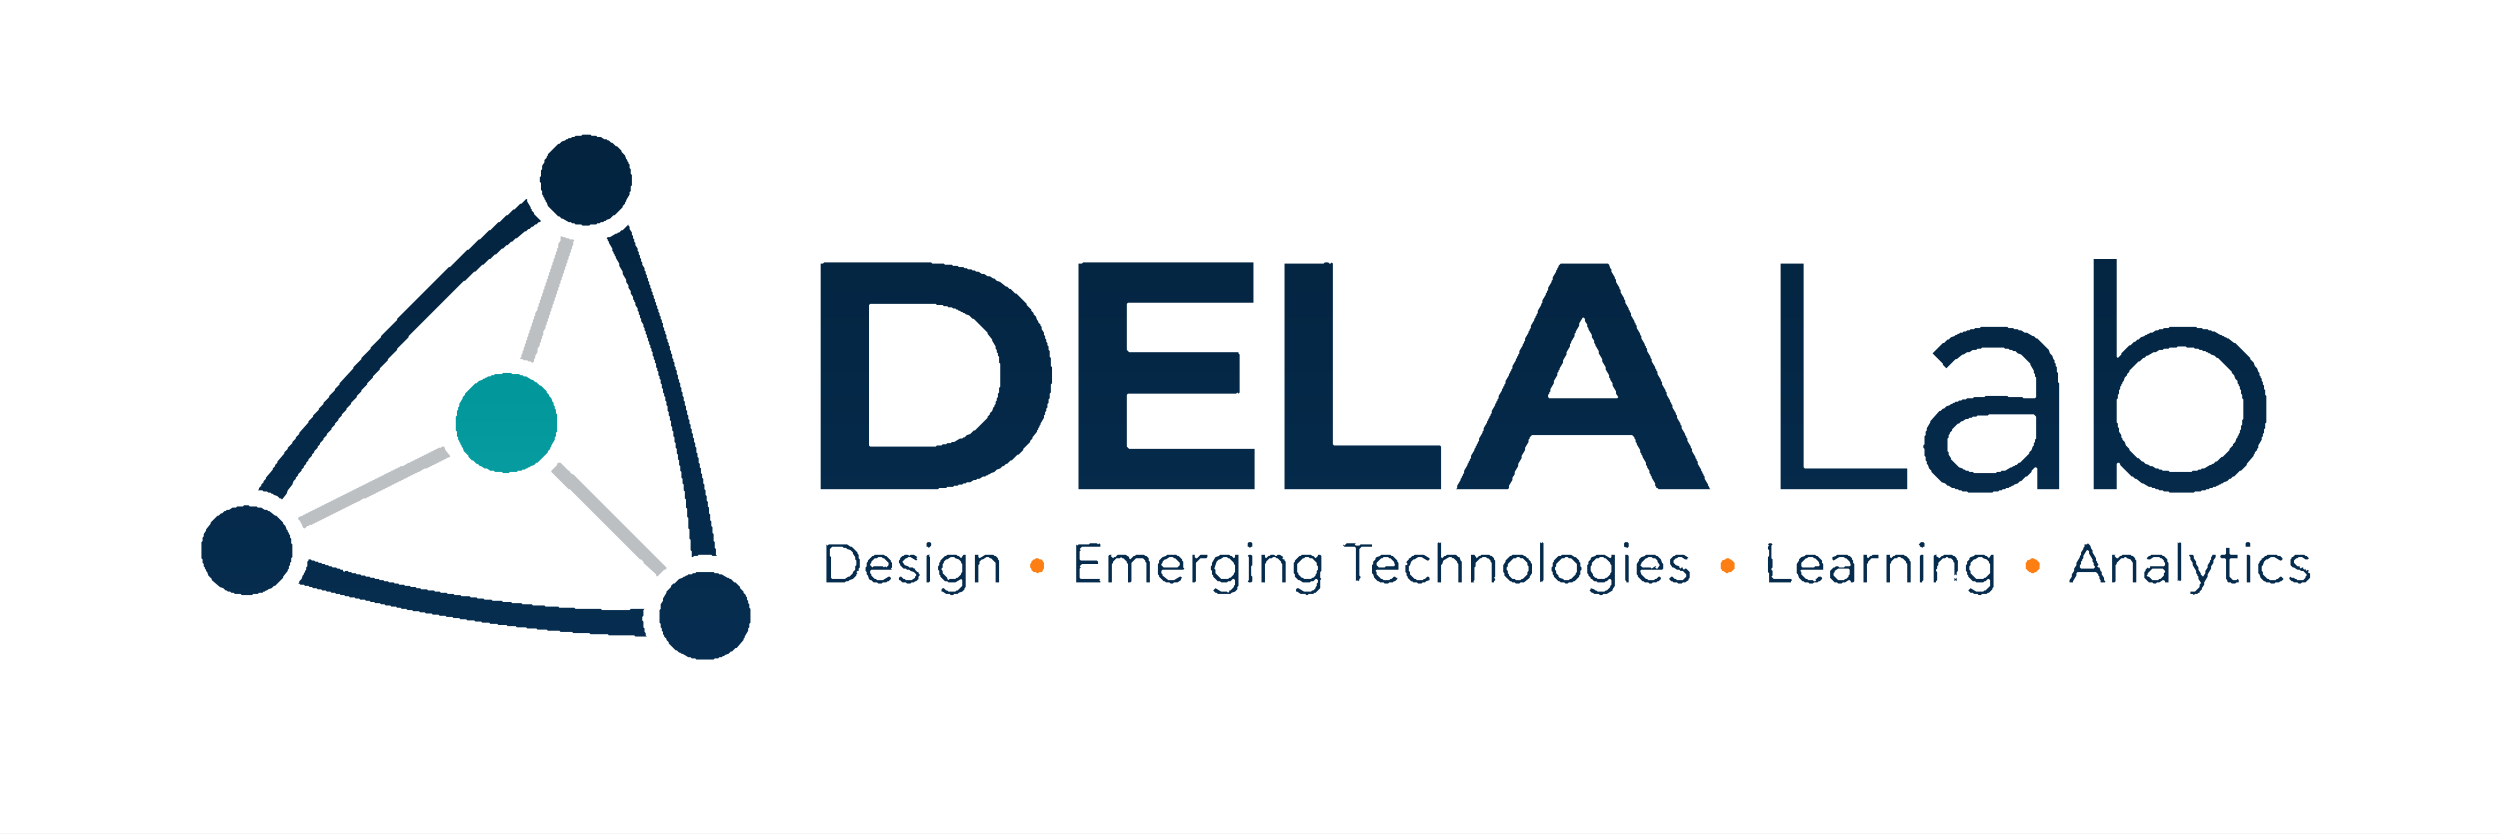
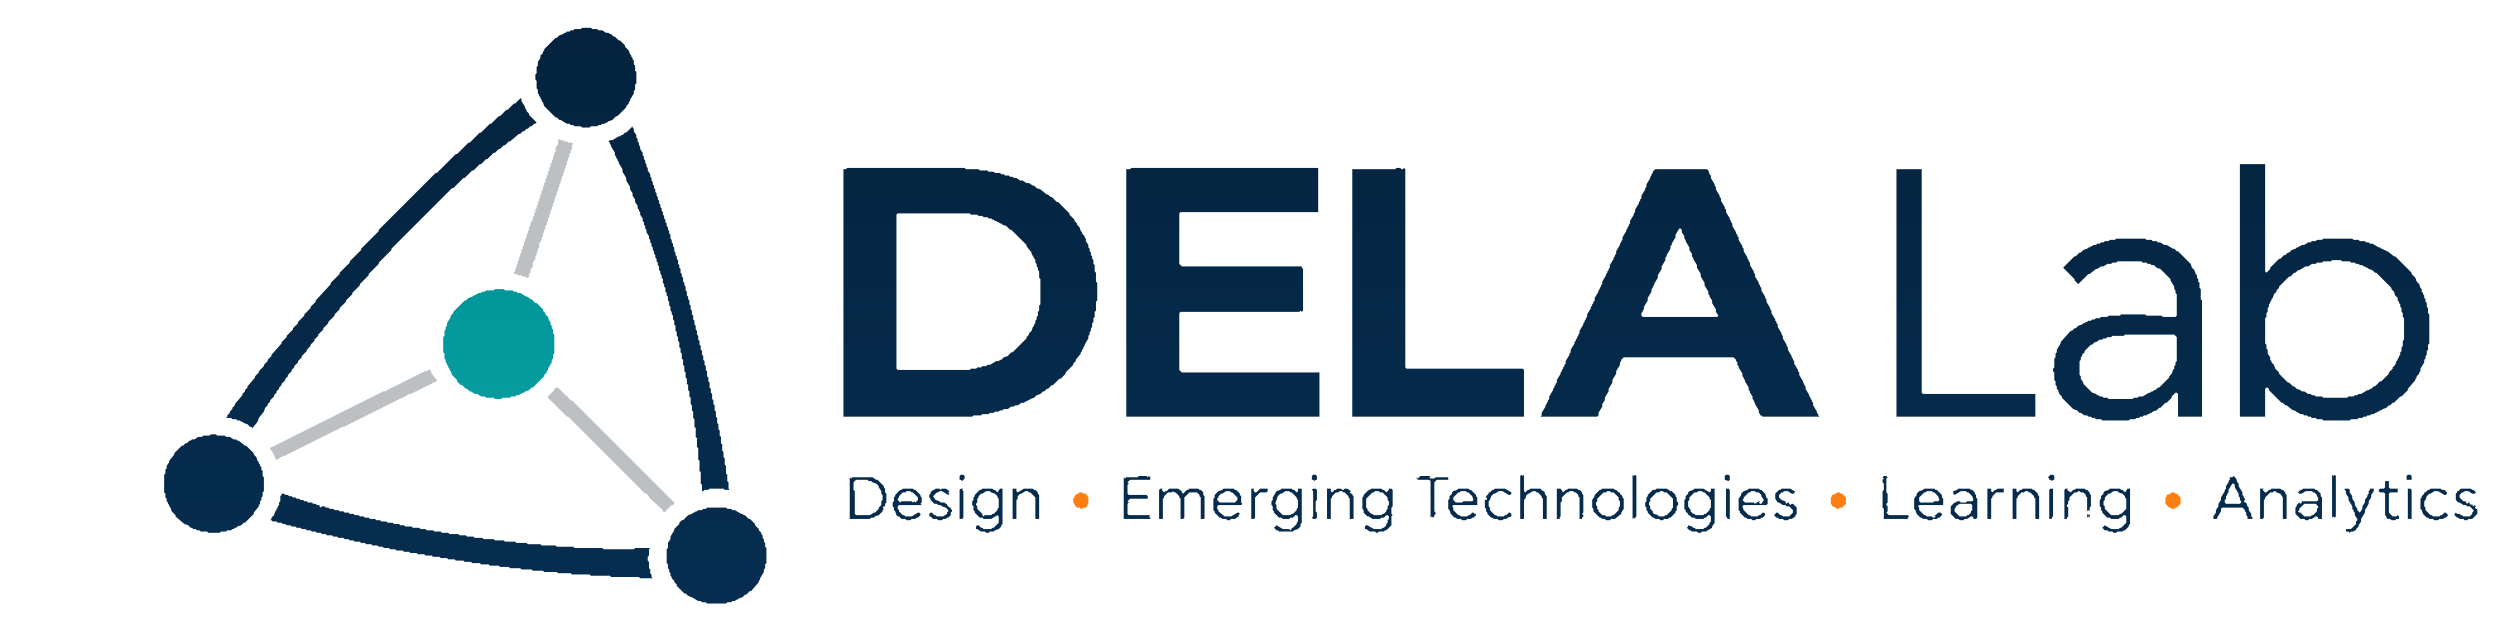
- <svg xmlns="http://www.w3.org/2000/svg" width="2172" height="724" viewBox="0 0 2172 724" role="img" aria-labelledby="title desc">
+ <svg xmlns="http://www.w3.org/2000/svg" width="1980" height="500" viewBox="45 95 1980 500" role="img" aria-labelledby="title desc">
  <defs>
    <linearGradient id="navy" x1="0" y1="115" x2="0" y2="575" gradientUnits="userSpaceOnUse">
      <stop stop-color="#03233E" />
      <stop offset="1" stop-color="#062D50" />
    </linearGradient>
    <linearGradient id="teal" x1="0" y1="320" x2="0" y2="400" gradientUnits="userSpaceOnUse">
      <stop stop-color="#00969A" />
      <stop offset="1" stop-color="#069B9E" />
    </linearGradient>
  </defs>
  <rect width="2172" height="724" fill="#FFFFFF" />
  <path fill="#BDC0C3" fill-rule="evenodd" d="M484 403L484 404L479 409L479 410L494 425L495 425L556 486L557 486L559 488L559 489L570 499L570 500L571 501L577 495L578 495L579 494L579 493L498 412L497 412L495 410L495 409L494 409L487 402L485 402ZM391 396L387 391L386 388L384 388L383 389L381 389L380 390L379 390L378 391L377 391L376 392L375 392L374 393L373 393L372 394L371 394L370 395L369 395L368 396L367 396L366 397L365 397L364 398L363 398L362 399L361 399L360 400L359 400L358 401L357 401L356 402L355 402L350 405L348 405L347 406L346 406L345 407L344 407L343 408L342 408L341 409L340 409L339 410L338 410L337 411L336 411L335 412L334 412L333 413L332 413L331 414L330 414L329 415L328 415L327 416L326 416L325 417L324 417L323 418L322 418L321 419L320 419L319 420L318 420L317 421L316 421L315 422L314 422L313 423L312 423L311 424L310 424L309 425L308 425L307 426L306 426L305 427L304 427L303 428L302 428L301 429L300 429L299 430L298 430L297 431L296 431L295 432L294 432L293 433L292 433L291 434L290 434L289 435L288 435L287 436L286 436L285 437L284 437L283 438L282 438L281 439L280 439L279 440L278 440L277 441L276 441L275 442L274 442L273 443L272 443L271 444L270 444L269 445L268 445L267 446L266 446L265 447L264 447L263 448L260 449L259 450L259 451L261 453L261 454L262 455L263 458L264 459L265 459L267 457L268 457L269 456L271 456L272 455L273 455L274 454L275 454L276 453L277 453L278 452L279 452L280 451L281 451L282 450L283 450L284 449L285 449L286 448L287 448L288 447L289 447L290 446L291 446L292 445L293 445L294 444L295 444L296 443L297 443L298 442L299 442L300 441L301 441L302 440L303 440L304 439L305 439L306 438L307 438L308 437L309 437L310 436L311 436L316 433L318 433L319 432L320 432L321 431L322 431L323 430L324 430L325 429L326 429L327 428L328 428L329 427L330 427L331 426L332 426L333 425L334 425L335 424L336 424L337 423L338 423L339 422L340 422L341 421L342 421L343 420L344 420L345 419L346 419L347 418L348 418L349 417L350 417L351 416L352 416L353 415L354 415L355 414L356 414L357 413L358 413L359 412L360 412L361 411L362 411L363 410L364 410L369 407L371 407L372 406L373 406L374 405L375 405L376 404L377 404L378 403L379 403L380 402L381 402L382 401L383 401L384 400L385 400L386 399L387 399L388 398L391 397ZM488 205L487 206L487 209L485 212L485 215L484 216L484 218L483 219L483 221L482 222L482 224L481 225L481 227L480 228L480 230L479 231L479 233L478 234L478 236L477 237L477 239L476 240L476 242L475 243L475 245L474 246L474 248L473 249L473 251L472 252L472 254L471 255L471 257L470 258L470 260L469 261L469 263L468 264L468 266L467 267L467 269L465 272L465 274L464 275L464 277L463 278L463 280L462 281L462 283L461 284L461 286L460 287L460 289L459 290L459 292L458 293L458 295L457 296L457 298L456 299L456 301L455 302L455 304L454 305L454 307L453 308L453 310L452 311L452 312L454 312L455 313L458 313L459 314L461 314L462 315L463 315L464 314L464 312L465 311L465 309L467 306L467 303L469 300L469 298L470 297L470 295L471 294L471 292L472 291L472 288L474 285L474 283L475 282L475 280L476 279L476 277L477 276L477 274L478 273L478 271L479 270L479 268L480 267L480 265L481 264L481 262L482 261L482 259L483 258L483 256L484 255L484 253L485 252L485 250L486 249L486 247L487 246L487 244L488 243L488 241L489 240L489 238L490 237L490 235L491 234L491 232L492 231L492 229L493 228L493 226L494 225L494 223L495 222L495 220L496 219L496 217L497 216L497 214L498 213L498 210L499 209L498 208L495 208L494 207L492 207L491 206L489 206Z" />
  <path fill="url(#navy)" fill-rule="evenodd" d="M605 497L604 498L602 498L601 499L598 499L597 500L596 500L595 501L594 501L593 502L590 503L586 507L585 507L583 509L583 510L579 514L579 515L576 520L576 522L574 525L574 529L573 530L573 541L574 542L574 545L575 546L575 548L576 549L576 551L577 552L577 553L579 555L579 556L581 558L581 559L587 565L588 565L590 567L591 567L592 568L593 568L598 571L600 571L601 572L604 572L605 573L620 573L621 572L624 572L625 571L627 571L628 570L629 570L630 569L633 568L635 566L636 566L639 563L640 563L646 556L646 555L647 554L647 553L650 548L650 546L651 545L651 542L652 541L652 529L651 528L651 525L650 524L650 522L649 521L649 519L648 518L648 517L646 515L646 514L643 511L643 510L639 506L638 506L635 503L634 503L633 502L632 502L627 499L625 499L624 498L621 498L620 497ZM259 507L260 507L261 508L264 508L265 509L268 509L269 510L271 510L272 511L275 511L276 512L279 512L280 513L283 513L284 514L287 514L288 515L291 515L292 516L295 516L296 517L299 517L300 518L303 518L304 519L308 519L309 520L312 520L313 521L317 521L318 522L321 522L322 523L325 523L326 524L330 524L331 525L334 525L335 526L339 526L340 527L344 527L345 528L348 528L349 529L353 529L354 530L358 530L359 531L364 531L365 532L369 532L370 533L375 533L376 534L381 534L382 535L387 535L388 536L393 536L394 537L399 537L400 538L405 538L406 539L412 539L413 540L418 540L419 541L425 541L426 542L432 542L433 543L440 543L441 544L448 544L449 545L457 545L458 546L466 546L467 547L475 547L476 548L486 548L487 549L497 549L498 550L512 550L513 551L528 551L529 552L551 552L552 553L562 553L561 552L561 550L560 549L560 546L559 545L559 540L558 539L558 536L559 535L559 530L560 529L548 529L547 530L523 530L522 529L500 529L499 528L486 528L485 527L474 527L473 526L463 526L462 525L454 525L453 524L445 524L444 523L437 523L436 522L428 522L427 521L421 521L420 520L415 520L414 519L409 519L408 518L401 518L400 517L395 517L394 516L389 516L388 515L383 515L382 514L378 514L377 513L372 513L371 512L366 512L365 511L362 511L361 510L357 510L356 509L352 509L351 508L347 508L346 507L343 507L342 506L338 506L337 505L334 505L333 504L330 504L329 503L326 503L325 502L322 502L321 501L318 501L317 500L314 500L313 499L310 499L309 498L306 498L305 497L303 497L302 496L300 496L299 497L298 496L298 495L296 495L295 494L293 494L292 493L289 493L288 492L286 492L285 491L283 491L282 490L280 490L279 489L277 489L276 488L274 488L273 487L271 487L270 486L268 486L268 487L267 488L267 492L266 493L266 495L265 496L265 497L264 498L264 499L263 500L262 503L260 505L260 506ZM1994 482L1992 484L1991 484L1991 485L1990 486L1990 491L1992 493L1993 493L1996 495L1998 495L1999 496L2001 496L2004 499L2004 500L2003 501L2003 502L2001 504L1996 504L1995 503L1994 503L1993 502L1991 502L1990 501L1989 502L1989 503L1991 505L1992 505L1993 506L1996 506L1997 507L1999 507L2000 506L2003 506L2007 502L2007 498L2006 498L2005 497L2006 496L2005 495L2004 496L2003 495L2003 494L2002 495L2001 494L2001 493L2000 493L1999 494L1998 493L1998 492L1996 492L1993 489L1993 487L1995 485L1996 485L1997 484L2000 484L2003 486L2005 486L2006 485L2004 483L2003 483L2002 482ZM1970 482L1969 483L1968 483L1966 485L1965 485L1965 486L1963 488L1963 489L1962 490L1962 498L1963 499L1964 502L1967 505L1968 505L1969 506L1972 506L1973 507L1976 507L1977 506L1980 506L1981 505L1982 505L1984 503L1982 501L1981 501L1979 503L1978 503L1977 504L1972 504L1971 503L1970 503L1966 499L1966 497L1965 496L1965 492L1966 491L1967 488L1969 486L1970 486L1973 484L1976 484L1981 487L1982 487L1983 486L1983 485L1981 483L1979 483L1978 482ZM1952 482L1952 506L1955 506L1955 483L1954 482ZM1925 482L1922 482L1922 483L1921 484L1921 486L1920 487L1920 488L1918 491L1918 493L1916 496L1916 498L1914 501L1912 499L1912 498L1910 495L1910 493L1908 490L1908 488L1906 485L1906 483L1905 482L1902 482L1902 483L1903 484L1903 486L1905 489L1905 491L1908 496L1908 498L1909 499L1909 500L1910 501L1910 503L1912 506L1912 507L1911 508L1911 510L1907 514L1903 514L1903 516L1905 516L1906 517L1907 516L1909 516L1910 515L1911 515L1911 514L1913 512L1913 511L1915 508L1915 506L1918 501L1918 499L1921 494L1921 492L1923 489L1923 487L1925 484ZM1867 483L1865 485L1866 486L1868 486L1871 484L1876 484L1877 485L1878 485L1880 487L1880 488L1881 489L1881 491L1880 492L1868 492L1868 493L1867 494L1866 493L1864 495L1864 496L1863 497L1863 502L1867 506L1870 506L1871 507L1873 507L1874 506L1876 506L1879 504L1880 504L1881 505L1881 506L1884 506L1884 489L1883 488L1883 486L1880 483L1879 483L1878 482L1869 482L1868 483ZM1865 500L1866 499L1866 498L1870 494L1879 494L1881 496L1881 497L1880 498L1880 500L1877 503L1876 503L1875 504L1870 504L1867 501L1866 501ZM1835 482L1835 506L1837 506L1838 505L1838 491L1839 490L1839 489L1843 485L1845 485L1846 484L1847 484L1848 485L1851 486L1853 489L1853 506L1856 506L1856 487L1855 486L1855 485L1853 483L1852 483L1851 482L1844 482L1843 483L1842 483L1840 485L1839 485L1837 483L1838 482ZM1716 482L1715 483L1712 484L1711 485L1711 486L1709 488L1709 490L1708 491L1708 496L1709 497L1709 499L1710 500L1710 501L1714 505L1716 505L1717 506L1723 506L1724 505L1725 505L1727 503L1728 503L1729 504L1729 509L1725 513L1724 513L1723 514L1717 514L1712 511L1710 513L1712 515L1714 515L1715 516L1718 516L1719 517L1721 517L1722 516L1726 516L1727 515L1728 515L1731 512L1731 511L1732 510L1732 482L1730 482L1728 485L1726 483L1725 483L1724 482ZM1719 484L1722 484L1723 485L1726 486L1728 488L1728 489L1729 490L1729 498L1725 502L1724 502L1723 503L1717 503L1712 498L1712 496L1711 495L1711 492L1712 491L1712 489L1715 486L1716 486ZM1681 482L1680 483L1680 506L1682 506L1682 505L1683 504L1683 497L1682 496L1682 495L1683 494L1683 492L1684 491L1684 489L1688 485L1690 485L1691 484L1692 484L1693 485L1695 485L1697 487L1697 488L1698 489L1698 506L1698 505L1699 504L1700 505L1700 506L1700 497L1701 496L1701 487L1700 486L1700 485L1698 483L1697 483L1696 482L1689 482L1688 483L1687 483L1685 485L1682 483L1683 482ZM1699 499L1700 500L1700 502L1699 503L1698 502L1698 500ZM1671 482L1669 482L1668 483L1668 506L1670 506L1670 505L1671 504ZM1639 482L1639 506L1642 506L1642 490L1643 489L1643 488L1646 485L1648 485L1649 484L1651 484L1652 485L1653 485L1656 488L1656 489L1657 490L1657 506L1660 506L1660 488L1659 487L1659 486L1656 483L1655 483L1654 482L1647 482L1646 483L1645 483L1643 485L1642 484L1642 482ZM1632 482L1627 482L1626 483L1625 483L1623 485L1622 484L1622 482L1619 482L1619 506L1622 506L1622 490L1623 489L1623 488L1626 485L1632 485ZM1592 484L1592 486L1593 487L1598 484L1602 484L1603 485L1604 485L1607 488L1608 491L1607 492L1603 492L1602 493L1598 493L1597 492L1595 492L1594 493L1593 493L1590 496L1590 502L1594 506L1596 506L1597 507L1600 507L1601 506L1603 506L1606 504L1607 504L1608 505L1608 506L1610 506L1611 505L1611 490L1610 489L1610 487L1609 486L1609 485L1607 483L1606 483L1605 482L1596 482L1595 483ZM1593 500L1593 498L1594 497L1594 496L1597 494L1606 494L1607 495L1607 499L1606 500L1606 501L1604 503L1603 503L1602 504L1597 504ZM1565 484L1563 486L1563 487L1561 490L1561 498L1562 499L1563 502L1566 505L1567 505L1568 506L1571 506L1572 507L1575 507L1576 506L1579 506L1580 505L1581 505L1583 503L1583 502L1582 501L1580 501L1578 503L1577 503L1578 504L1577 505L1576 505L1575 504L1571 504L1570 503L1569 503L1565 499L1565 497L1564 496L1565 495L1584 495L1584 490L1583 489L1583 487L1579 483L1578 483L1577 482L1569 482L1568 483ZM1565 489L1569 485L1570 485L1571 484L1575 484L1576 485L1577 485L1580 488L1581 491L1580 492L1577 492L1576 493L1566 493L1565 492ZM1456 482L1455 483L1454 483L1451 486L1451 490L1453 493L1454 493L1457 495L1459 495L1460 496L1462 496L1465 499L1465 501L1462 504L1457 504L1456 503L1455 503L1453 501L1452 501L1450 503L1452 505L1453 505L1454 506L1457 506L1458 507L1461 507L1462 506L1464 506L1467 504L1467 503L1468 502L1468 497L1465 494L1464 494L1463 495L1462 494L1462 493L1461 493L1460 494L1459 493L1459 492L1456 491L1454 489L1454 487L1456 485L1457 485L1458 484L1461 484L1464 486L1466 486L1466 485L1467 484L1466 484L1463 482ZM1430 482L1429 483L1426 484L1424 486L1424 487L1422 490L1422 499L1423 500L1423 501L1427 505L1428 505L1429 506L1432 506L1433 507L1435 507L1436 506L1439 506L1440 505L1441 505L1443 503L1443 502L1442 501L1441 501L1439 503L1438 503L1437 504L1432 504L1431 503L1430 503L1426 499L1425 496L1426 495L1444 495L1445 494L1445 490L1444 489L1443 486L1440 483L1439 483L1438 482ZM1425 491L1426 490L1426 489L1430 485L1431 485L1432 484L1435 484L1436 485L1438 485L1440 487L1440 488L1442 491L1440 494L1439 494L1438 493L1439 492L1438 492L1435 494L1434 493L1427 493ZM1412 482L1412 504L1413 505L1413 506L1415 506L1415 483L1414 482ZM1403 482L1400 482L1400 484L1399 485L1394 482L1387 482L1386 483L1383 484L1382 485L1382 486L1380 488L1380 490L1379 491L1379 498L1380 499L1380 500L1382 502L1382 503L1383 503L1385 505L1387 505L1388 506L1394 506L1395 505L1396 505L1398 503L1399 503L1400 504L1400 508L1399 509L1399 510L1396 513L1395 513L1394 514L1388 514L1387 513L1386 513L1385 512L1382 511L1382 512L1381 513L1383 515L1384 515L1385 516L1389 516L1390 517L1392 517L1393 516L1396 516L1401 513L1401 512L1403 509ZM1390 484L1393 484L1394 485L1395 485L1399 489L1399 490L1400 491L1400 497L1399 498L1399 499L1396 502L1395 502L1394 503L1388 503L1387 502L1386 502L1384 500L1384 499L1382 496L1382 492L1383 491L1383 489L1387 485L1389 485ZM1354 483L1350 487L1350 488L1349 489L1349 492L1348 493L1348 496L1349 497L1349 499L1350 500L1350 501L1354 505L1355 505L1356 506L1359 506L1360 507L1362 507L1363 506L1366 506L1367 505L1368 505L1372 501L1372 500L1373 499L1373 496L1374 495L1374 493L1373 492L1373 489L1372 488L1372 487L1369 484L1368 484L1365 482L1357 482L1356 483ZM1360 484L1362 484L1363 485L1365 485L1370 490L1370 497L1369 498L1369 499L1365 503L1364 503L1363 504L1359 504L1358 503L1355 502L1354 501L1354 500L1352 498L1352 496L1351 495L1351 493L1352 492L1352 490L1357 485L1359 485ZM1314 482L1313 483L1312 483L1308 487L1308 488L1306 491L1306 497L1307 498L1307 500L1312 505L1313 505L1314 506L1316 506L1317 507L1320 507L1321 506L1324 506L1329 502L1329 501L1331 498L1331 490L1330 489L1330 488L1328 486L1328 485L1327 485L1325 483L1324 483L1323 482ZM1318 484L1320 484L1321 485L1323 485L1327 489L1327 491L1328 492L1328 496L1327 497L1327 499L1323 503L1322 503L1321 504L1317 504L1316 503L1314 503L1311 500L1311 499L1310 498L1310 496L1309 495L1309 493L1310 492L1310 490L1315 485L1317 485ZM1278 482L1278 506L1281 506L1280 505L1281 504L1281 493L1282 492L1282 489L1286 485L1287 485L1288 484L1291 484L1292 485L1293 485L1295 487L1295 488L1296 489L1296 506L1298 506L1298 505L1299 504L1299 503L1298 502L1299 501L1299 487L1298 486L1298 485L1296 483L1295 483L1294 482L1287 482L1286 483L1285 483L1283 485L1281 482ZM1229 482L1228 483L1227 483L1225 485L1224 485L1224 486L1222 488L1222 489L1223 490L1222 491L1221 491L1221 497L1222 498L1222 500L1223 501L1223 502L1226 505L1227 505L1228 506L1231 506L1232 507L1235 507L1236 506L1238 506L1239 505L1242 504L1242 502L1241 501L1240 501L1238 503L1237 503L1236 504L1231 504L1230 503L1229 503L1225 499L1225 497L1224 496L1224 492L1225 491L1226 488L1228 486L1229 486L1232 484L1235 484L1240 487L1241 487L1242 486L1242 485L1237 482ZM1196 484L1195 485L1195 486L1193 488L1193 490L1192 491L1192 498L1193 499L1194 502L1197 505L1198 505L1199 506L1202 506L1203 507L1206 507L1207 506L1210 506L1211 505L1212 505L1214 503L1214 502L1213 502L1212 501L1211 501L1209 503L1208 503L1207 504L1202 504L1201 503L1200 503L1196 499L1196 497L1195 496L1196 495L1215 495L1215 489L1214 488L1214 487L1210 483L1209 483L1208 482L1200 482L1199 483ZM1196 489L1200 485L1201 485L1202 484L1206 484L1207 485L1208 485L1211 488L1212 491L1211 492L1204 492L1203 493L1198 493L1196 491ZM1131 482L1130 483L1129 483L1125 487L1125 488L1124 489L1124 498L1125 499L1125 501L1128 504L1129 504L1132 506L1138 506L1139 505L1141 505L1143 503L1144 503L1145 504L1145 506L1144 507L1144 509L1143 510L1143 511L1141 513L1140 513L1139 514L1133 514L1128 511L1127 511L1126 512L1126 514L1127 514L1130 516L1134 516L1135 517L1136 517L1137 516L1141 516L1142 515L1143 515L1147 511L1147 504L1148 503L1147 502L1147 497L1148 496L1148 483L1147 482L1145 482L1145 483L1143 485L1141 483L1140 483L1139 482ZM1134 484L1137 484L1138 485L1140 485L1144 489L1144 491L1145 492L1145 495L1144 496L1144 498L1143 499L1143 500L1141 502L1140 502L1139 503L1133 503L1132 502L1131 502L1128 499L1128 498L1127 497L1127 490L1132 485L1133 485ZM1096 482L1096 506L1099 506L1099 490L1100 489L1100 488L1103 485L1105 485L1106 484L1108 484L1109 485L1110 485L1113 488L1113 489L1114 490L1114 506L1117 506L1117 488L1116 487L1116 486L1115 486L1114 485L1115 484L1112 482L1110 482L1109 483L1108 483L1107 482L1104 482L1103 483L1102 483L1100 485L1099 484L1099 482ZM1085 482L1084 483L1085 484L1085 504L1084 505L1085 506L1087 506L1088 505L1088 501L1087 500L1087 492L1088 491L1088 483L1087 482ZM1060 482L1059 483L1056 484L1053 489L1053 491L1052 492L1052 495L1053 496L1053 499L1054 500L1054 501L1058 505L1060 505L1061 506L1066 506L1067 505L1069 505L1071 503L1072 503L1073 504L1073 508L1072 509L1072 510L1069 513L1068 513L1068 514L1067 515L1066 514L1061 514L1056 511L1054 513L1056 515L1057 515L1058 516L1069 516L1070 515L1073 514L1075 512L1075 510L1076 509L1076 482L1073 482L1073 484L1072 485L1070 483L1069 483L1068 482ZM1063 484L1066 484L1067 485L1068 485L1072 489L1072 490L1073 491L1073 497L1072 498L1072 499L1069 502L1068 502L1067 503L1061 503L1056 498L1056 495L1055 494L1057 488L1059 486L1060 486ZM1049 482L1043 482L1040 485L1039 485L1038 484L1038 482L1036 482L1036 506L1038 506L1039 505L1039 489L1043 485L1048 485L1049 484ZM1014 482L1013 483L1010 484L1007 487L1007 489L1006 490L1006 499L1007 500L1007 501L1011 505L1012 505L1013 506L1016 506L1017 507L1019 507L1020 506L1023 506L1026 504L1026 503L1027 502L1026 501L1025 501L1020 504L1015 504L1010 500L1010 499L1009 498L1009 496L1010 495L1028 495L1029 494L1028 493L1028 488L1027 487L1027 486L1024 483L1023 483L1022 482ZM1009 490L1010 489L1010 488L1012 486L1013 486L1016 484L1019 484L1020 485L1021 485L1025 489L1025 491L1023 493L1011 493L1009 491ZM963 483L963 506L966 506L966 490L967 489L967 488L970 485L973 485L974 484L975 485L976 485L979 488L979 489L980 490L980 506L982 506L983 505L983 489L987 485L993 485L995 487L995 488L996 489L996 506L999 506L999 488L998 487L998 485L996 483L995 483L994 482L987 482L986 483L985 483L982 486L981 485L981 484L978 482L971 482L969 484L968 484L967 485L965 483L966 482L964 482ZM847 482L847 506L850 506L850 491L851 490L851 488L853 486L854 486L857 484L859 484L860 485L861 485L865 489L865 506L868 506L868 487L867 486L867 485L865 483L864 483L863 482L856 482L851 485L850 484L850 482ZM839 482L837 482L835 485L833 483L832 483L831 482L823 482L822 483L821 483L817 487L817 488L816 489L816 491L815 492L815 495L816 496L816 499L817 500L817 501L821 505L823 505L824 506L830 506L835 503L836 504L836 509L832 513L831 513L830 514L824 514L823 513L822 513L820 511L819 511L818 512L818 514L819 514L822 516L825 516L826 517L828 517L829 516L832 516L833 515L836 514L838 512L838 511L839 510ZM829 484L830 485L833 486L835 488L835 489L836 490L836 497L835 498L835 499L832 502L831 502L830 503L825 503L824 504L823 503L823 502L819 498L819 496L818 495L818 494L819 493L819 490L820 489L820 488L822 486L823 486L826 484ZM808 482L806 482L805 483L805 506L807 506L808 505L808 484L807 483ZM786 482L785 483L784 483L782 485L782 486L781 487L781 489L782 490L782 491L785 494L787 494L788 495L790 495L791 496L794 497L796 499L796 500L795 501L795 502L792 504L787 504L786 503L785 503L783 501L782 501L781 502L781 504L782 504L784 506L787 506L788 507L791 507L792 506L794 506L795 505L796 505L798 503L798 501L799 500L799 499L798 498L798 497L797 497L796 496L797 495L796 496L795 495L795 494L794 494L793 493L790 493L789 492L786 491L784 488L787 485L788 485L789 484L791 484L796 487L797 486L796 485L797 484L794 482L791 482L790 483L789 482ZM760 482L759 483L758 483L754 487L754 488L753 489L753 492L752 493L752 496L753 497L753 499L754 500L755 503L756 504L757 504L759 506L762 506L763 507L766 507L767 506L770 506L771 505L772 505L774 503L774 502L773 501L772 501L767 504L762 504L761 503L760 503L757 500L757 499L756 498L756 496L757 495L775 495L774 494L775 493L775 489L774 488L774 487L770 483L769 483L768 482ZM756 490L757 489L757 488L760 485L762 485L763 484L766 484L767 485L768 485L772 489L772 491L770 493L769 492L768 493L767 492L759 492L758 493L756 491ZM1934 476L1934 481L1933 482L1930 482L1929 483L1929 484L1930 485L1933 485L1934 486L1934 503L1935 504L1935 505L1936 506L1938 506L1939 507L1942 507L1943 506L1945 506L1945 504L1944 503L1943 504L1940 504L1937 501L1937 486L1938 485L1944 485L1944 482L1938 482L1937 481L1937 476ZM718 473L718 506L734 506L735 505L737 505L738 504L741 503L744 500L744 499L745 498L744 497L745 496L746 496L746 494L747 493L747 486L746 485L746 482L745 481L745 480L740 475L739 475L736 473L720 473L719 474ZM723 475L732 475L733 476L735 476L736 477L739 478L741 480L741 481L743 484L743 486L744 487L744 491L743 492L743 495L741 497L741 498L738 501L737 501L734 503L723 503L722 502L722 484L721 483L721 477ZM1814 472L1813 473L1811 473L1811 475L1810 476L1810 477L1808 480L1808 482L1807 483L1807 484L1804 489L1804 491L1802 494L1802 496L1800 499L1800 501L1798 504L1798 506L1801 506L1801 505L1804 500L1804 498L1805 497L1821 497L1823 499L1823 500L1824 501L1824 503L1825 504L1825 506L1829 506L1829 505L1828 504L1828 502L1826 499L1826 497L1825 496L1824 493L1823 493L1822 492L1823 491L1823 490L1822 489L1822 488L1821 487L1821 485L1818 480L1818 478L1817 477L1816 474ZM1813 478L1814 478L1815 479L1815 481L1818 486L1818 488L1819 489L1819 491L1820 492L1820 493L1819 494L1808 494L1807 493L1807 491L1808 490L1808 488L1809 487L1809 486L1810 485L1810 483ZM1537 472L1536 473L1537 474L1536 475L1536 477L1537 478L1537 483L1536 484L1536 497L1537 498L1537 506L1556 506L1556 505L1557 504L1556 503L1541 503L1539 501L1540 500L1540 496L1539 495L1539 494L1540 493L1540 486L1539 485L1539 474L1540 473L1539 472ZM1167 473L1167 474L1168 475L1177 475L1178 476L1178 506L1178 505L1179 504L1180 505L1180 506L1180 505L1181 504L1182 505L1181 504L1181 503L1182 502L1182 501L1181 500L1181 477L1183 475L1192 475L1192 473L1182 473L1181 472L1170 472L1168 474ZM1177 473L1178 472L1181 472L1182 473L1181 474L1178 474ZM955 472L954 473L953 472L947 472L946 473L937 473L936 474L935 473L935 506L956 506L956 505L955 504L956 503L939 503L938 502L938 494L939 493L938 492L940 490L954 490L954 488L953 487L939 487L938 486L938 479L939 478L938 477L940 475L956 475L956 473ZM1952 471L1951 472L1951 475L1955 475L1955 472L1954 471ZM1892 471L1892 506L1892 505L1893 504L1894 505L1894 506L1894 505L1895 504L1895 472L1894 471L1893 472ZM1671 471L1669 471L1667 473L1668 474L1668 475L1669 475L1670 476L1671 475L1672 475L1672 472ZM1412 471L1411 472L1411 475L1414 476L1415 475L1415 472L1414 471ZM1338 471L1338 506L1339 505L1340 506L1340 505L1341 504L1341 472L1340 471L1339 472ZM1250 471L1249 472L1249 506L1252 506L1252 491L1253 490L1254 487L1259 484L1261 484L1262 485L1263 485L1266 488L1266 489L1267 490L1267 506L1270 506L1270 488L1269 487L1268 484L1267 484L1265 482L1257 482L1256 483L1255 483L1253 485L1252 484L1252 471L1251 472ZM1087 471L1085 471L1084 472L1084 475L1085 475L1086 476L1087 475L1088 475L1088 472ZM808 471L806 471L805 472L805 475L806 475L807 476L809 474L809 472ZM212 439L211 440L206 440L205 441L202 441L199 443L197 443L196 444L195 444L193 446L192 446L190 448L189 448L183 454L183 455L179 460L179 461L177 464L177 466L176 467L176 470L175 471L175 485L176 486L176 489L177 490L177 492L178 493L178 494L179 495L179 496L180 497L181 500L184 503L184 504L191 510L194 511L196 513L197 513L198 514L200 514L201 515L203 515L204 516L209 516L210 517L219 517L220 516L224 516L225 515L228 515L229 514L230 514L231 513L232 513L233 512L236 511L238 509L239 509L246 502L246 501L250 496L250 495L251 494L251 492L252 491L252 489L253 488L253 485L254 484L254 473L253 472L253 468L252 467L252 465L251 464L251 463L250 462L250 461L249 460L248 457L246 455L246 454L240 448L239 448L234 444L233 444L232 443L230 443L227 441L224 441L223 440L217 440L216 439ZM1688 298L1679 307L1688 316L1688 317L1691 320L1699 312L1700 312L1705 308L1706 308L1709 306L1711 306L1714 304L1717 304L1718 303L1721 303L1722 302L1741 302L1742 303L1745 303L1746 304L1748 304L1749 305L1751 305L1753 307L1756 308L1764 316L1764 317L1767 322L1767 324L1768 325L1768 327L1769 328L1769 345L1768 346L1758 346L1757 345L1745 345L1744 344L1725 344L1724 345L1715 345L1714 346L1709 346L1708 347L1705 347L1704 348L1702 348L1701 349L1699 349L1698 350L1697 350L1696 351L1695 351L1694 352L1691 353L1689 355L1688 355L1686 357L1685 357L1677 366L1677 367L1674 372L1674 374L1673 375L1673 378L1672 379L1672 386L1671 387L1671 389L1672 390L1672 396L1673 397L1673 400L1674 401L1674 403L1675 404L1676 407L1678 409L1678 410L1687 419L1690 420L1692 422L1693 422L1696 424L1698 424L1699 425L1701 425L1702 426L1704 426L1705 427L1709 427L1710 428L1731 428L1732 427L1736 427L1737 426L1739 426L1740 425L1742 425L1743 424L1745 424L1746 423L1747 423L1748 422L1749 422L1750 421L1753 420L1755 418L1756 418L1760 414L1761 414L1765 410L1765 409L1768 406L1769 406L1770 407L1770 425L1789 425L1789 333L1788 332L1788 324L1787 323L1787 319L1786 318L1786 316L1785 315L1785 313L1784 312L1783 309L1781 307L1780 304L1770 294L1769 294L1767 292L1766 292L1761 289L1759 289L1756 287L1754 287L1753 286L1750 286L1749 285L1745 285L1744 284L1721 284L1720 285L1716 285L1715 286L1712 286L1711 287L1709 287L1708 288L1706 288L1705 289L1703 289L1702 290L1701 290L1700 291L1699 291L1698 292L1695 293L1693 295L1692 295L1689 298ZM1769 362L1769 381L1768 382L1768 384L1767 385L1767 387L1766 388L1765 391L1763 393L1763 394L1755 402L1754 402L1752 404L1751 404L1750 405L1749 405L1748 406L1747 406L1742 409L1739 409L1738 410L1735 410L1734 411L1715 411L1714 410L1711 410L1710 409L1708 409L1707 408L1706 408L1705 407L1702 406L1695 399L1695 398L1693 395L1693 393L1692 392L1692 381L1693 380L1693 378L1694 377L1694 376L1696 374L1696 373L1701 368L1702 368L1704 366L1705 366L1708 364L1710 364L1711 363L1713 363L1714 362L1717 362L1718 361L1727 361L1728 360L1767 360ZM1547 229L1547 425L1657 425L1657 407L1568 407L1567 406L1567 229ZM1356 229L1354 231L1354 232L1353 233L1353 234L1352 235L1352 236L1349 241L1349 243L1348 244L1348 245L1345 250L1345 252L1344 253L1344 254L1343 255L1343 256L1340 261L1340 263L1339 264L1339 265L1336 270L1336 272L1335 273L1335 274L1334 275L1334 276L1333 277L1333 278L1330 283L1330 285L1329 286L1329 287L1328 288L1328 289L1325 294L1325 296L1324 297L1324 298L1323 299L1323 300L1320 305L1320 307L1319 308L1319 309L1318 310L1318 311L1317 312L1317 313L1314 318L1314 320L1313 321L1313 322L1312 323L1312 324L1311 325L1311 326L1308 331L1308 333L1307 334L1307 335L1306 336L1306 337L1305 338L1305 339L1302 344L1302 346L1301 347L1301 348L1300 349L1300 350L1299 351L1299 352L1296 357L1296 359L1295 360L1295 361L1294 362L1294 363L1293 364L1293 365L1292 366L1292 367L1289 372L1289 374L1288 375L1288 376L1285 381L1285 383L1284 384L1284 385L1283 386L1283 387L1282 388L1282 389L1281 390L1281 391L1278 396L1278 398L1277 399L1277 400L1276 401L1276 402L1275 403L1275 404L1272 409L1272 411L1271 412L1271 413L1270 414L1270 415L1269 416L1269 417L1266 422L1266 424L1265 425L1310 425L1311 424L1311 422L1314 417L1314 415L1316 412L1316 410L1319 405L1319 403L1322 398L1322 396L1325 391L1325 389L1328 384L1328 382L1329 381L1329 380L1331 378L1418 378L1420 380L1420 381L1421 382L1421 384L1422 385L1422 386L1425 391L1425 393L1426 394L1426 395L1427 396L1427 397L1430 402L1430 404L1431 405L1431 406L1433 409L1433 411L1434 412L1434 413L1435 414L1435 415L1438 420L1438 422L1439 423L1439 424L1440 424L1441 425L1486 425L1485 424L1485 423L1484 422L1484 421L1481 416L1481 414L1480 413L1480 412L1479 411L1479 410L1478 409L1478 408L1475 403L1475 401L1474 400L1474 399L1473 398L1473 397L1470 392L1470 390L1469 389L1469 388L1466 383L1466 381L1465 380L1465 379L1464 378L1464 377L1461 372L1461 370L1460 369L1460 368L1457 363L1457 361L1456 360L1456 359L1453 354L1453 352L1452 351L1452 350L1451 349L1451 348L1448 343L1448 341L1447 340L1447 339L1444 334L1444 332L1443 331L1443 330L1440 325L1440 323L1439 322L1439 321L1438 320L1438 319L1435 314L1435 312L1434 311L1434 310L1431 305L1431 303L1430 302L1430 301L1429 300L1429 299L1426 294L1426 292L1425 291L1425 290L1422 285L1422 283L1421 282L1421 281L1420 280L1420 279L1417 274L1417 272L1416 271L1416 270L1415 269L1415 268L1412 263L1412 261L1411 260L1411 259L1408 254L1408 252L1407 251L1407 250L1404 245L1404 243L1403 242L1403 241L1400 236L1400 234L1399 233L1398 230L1397 229ZM1375 276L1376 276L1377 277L1377 279L1379 282L1379 284L1380 285L1380 286L1383 291L1383 293L1385 296L1385 298L1386 299L1386 300L1389 305L1389 307L1392 312L1392 314L1395 319L1395 321L1398 326L1398 328L1399 329L1399 330L1401 333L1401 335L1404 340L1404 342L1406 345L1405 346L1346 346L1345 345L1345 343L1346 342L1346 341L1347 340L1347 338L1350 333L1350 331L1353 326L1353 324L1354 323L1354 322L1355 321L1355 320L1358 315L1358 313L1361 308L1361 306L1364 301L1364 299L1365 298L1365 297L1368 292L1368 290L1369 289L1369 288L1372 283L1372 281ZM1116 229L1116 425L1252 425L1252 388L1251 387L1159 387L1158 386L1158 229L1157 228L1156 229L1155 229L1154 228L1151 228L1150 229ZM937 229L937 425L1090 425L1090 390L981 390L979 388L979 343L980 342L1074 342L1075 341L1076 342L1077 341L1077 308L1076 307L1076 306L981 306L979 304L979 264L980 263L1089 263L1089 228L941 228L940 229ZM713 229L713 425L815 425L816 424L822 424L823 423L828 423L829 422L832 422L833 421L836 421L837 420L839 420L840 419L843 419L846 417L848 417L849 416L851 416L854 414L856 414L857 413L858 413L859 412L860 412L861 411L864 410L866 408L869 407L871 405L872 405L874 403L875 403L878 400L879 400L884 395L885 395L889 391L889 390L895 384L895 383L897 381L897 380L901 375L901 374L902 373L902 372L903 371L903 370L904 369L904 368L907 363L907 361L908 360L908 358L909 357L909 355L910 354L910 351L911 350L911 347L912 346L912 342L913 341L913 334L914 333L914 319L913 318L913 311L912 310L912 305L911 304L911 301L910 300L910 298L909 297L909 295L908 294L908 292L907 291L907 289L905 286L905 284L904 283L904 282L902 280L902 279L901 278L900 275L898 273L898 272L896 270L896 269L892 265L892 264L883 255L882 255L878 251L877 251L875 249L874 249L869 245L866 244L864 242L863 242L860 240L858 240L855 238L853 238L850 236L848 236L847 235L845 235L844 234L841 234L840 233L838 233L837 232L833 232L832 231L828 231L827 230L821 230L820 229L810 229L809 228L716 228L715 229ZM756 264L813 264L814 265L819 265L820 266L823 266L824 267L827 267L828 268L830 268L831 269L832 269L833 270L834 270L835 271L836 271L837 272L838 272L839 273L842 274L845 277L846 277L858 289L858 290L862 295L862 296L865 301L865 303L866 304L866 306L867 307L867 309L868 310L868 315L869 316L869 336L868 337L868 341L867 342L867 345L866 346L866 348L865 349L865 351L864 352L864 353L863 354L862 357L860 359L860 360L858 362L858 363L847 374L846 374L843 377L840 378L838 380L837 380L836 381L834 381L829 384L827 384L826 385L823 385L822 386L819 386L818 387L814 387L813 388L756 388L755 387L755 265ZM1819 225L1819 425L1839 425L1839 403L1840 402L1841 402L1842 403L1842 404L1852 414L1853 414L1855 416L1856 416L1861 420L1862 420L1867 423L1869 423L1870 424L1872 424L1873 425L1875 425L1876 426L1879 426L1880 427L1884 427L1885 428L1906 428L1907 427L1912 427L1913 426L1916 426L1917 425L1919 425L1920 424L1922 424L1923 423L1925 423L1926 422L1927 422L1928 421L1929 421L1930 420L1931 420L1932 419L1935 418L1937 416L1938 416L1940 414L1941 414L1946 409L1947 409L1952 404L1952 403L1958 396L1958 395L1959 394L1959 393L1961 391L1961 390L1962 389L1962 387L1965 382L1965 380L1966 379L1966 377L1967 376L1967 373L1968 372L1968 368L1969 367L1969 344L1968 343L1968 339L1967 338L1967 335L1966 334L1966 332L1965 331L1965 329L1964 328L1964 327L1963 326L1963 324L1962 323L1961 320L1959 318L1958 315L1955 312L1955 311L1942 298L1941 298L1936 294L1935 294L1934 293L1933 293L1932 292L1931 292L1930 291L1929 291L1924 288L1922 288L1921 287L1919 287L1918 286L1914 286L1913 285L1909 285L1908 284L1885 284L1884 285L1880 285L1879 286L1876 286L1875 287L1873 287L1870 289L1868 289L1867 290L1866 290L1865 291L1864 291L1863 292L1860 293L1858 295L1857 295L1855 297L1854 297L1851 300L1850 300L1843 307L1843 308L1840 311L1839 310L1839 225ZM1880 303L1884 303L1885 302L1891 302L1892 301L1899 301L1900 302L1906 302L1907 303L1910 303L1911 304L1913 304L1914 305L1916 305L1917 306L1918 306L1919 307L1920 307L1921 308L1924 309L1926 311L1927 311L1939 323L1939 324L1941 326L1942 329L1944 331L1944 333L1945 334L1945 335L1946 336L1946 338L1947 339L1947 342L1948 343L1948 346L1949 347L1949 364L1948 365L1948 369L1947 370L1947 373L1946 374L1946 376L1945 377L1945 378L1944 379L1944 380L1943 381L1942 384L1940 386L1940 387L1937 390L1937 391L1931 397L1930 397L1926 401L1925 401L1923 403L1922 403L1921 404L1920 404L1915 407L1913 407L1912 408L1910 408L1909 409L1905 409L1904 410L1885 410L1884 409L1879 409L1878 408L1876 408L1875 407L1873 407L1870 405L1868 405L1867 404L1864 403L1862 401L1861 401L1858 398L1857 398L1850 391L1850 390L1847 387L1846 384L1844 382L1844 381L1843 380L1843 378L1841 375L1841 372L1840 371L1840 368L1839 367L1839 347L1840 346L1840 343L1841 342L1841 339L1842 338L1842 336L1843 335L1843 334L1844 333L1844 332L1845 331L1846 328L1848 326L1848 325L1850 323L1850 322L1858 314L1859 314L1862 311L1863 311L1865 309L1866 309L1871 306L1873 306L1876 304L1879 304ZM546 195L541 200L540 200L538 202L537 202L536 203L535 203L530 206L528 206L527 207L528 208L528 209L529 210L529 211L532 216L532 218L533 219L533 220L534 221L534 222L535 223L535 224L538 229L538 231L541 236L541 238L544 243L544 245L546 248L546 250L548 253L548 255L550 258L550 260L551 261L551 262L552 263L552 265L554 268L554 270L555 271L555 273L556 274L556 276L557 277L557 279L559 282L559 284L560 285L560 287L561 288L561 290L562 291L562 293L563 294L563 296L564 297L564 299L565 300L565 302L566 303L566 305L567 306L567 309L568 310L568 312L569 313L569 315L570 316L570 319L571 320L571 322L572 323L572 326L573 327L573 329L574 330L574 333L575 334L575 337L576 338L576 341L577 342L577 344L578 345L578 348L579 349L579 352L580 353L580 357L581 358L581 361L582 362L582 365L583 366L583 370L584 371L584 374L585 375L585 379L586 380L586 384L587 385L587 389L588 390L588 394L589 395L589 399L590 400L590 404L591 405L591 409L592 410L592 415L593 416L593 420L594 421L594 426L595 427L595 433L596 434L596 441L597 442L597 449L598 450L598 459L599 460L599 468L600 469L600 478L601 479L601 484L602 484L603 483L606 483L607 482L618 482L619 483L623 483L622 482L622 477L621 476L621 471L620 470L620 464L619 463L619 458L618 457L618 453L617 452L617 447L616 446L616 441L615 440L615 436L614 435L614 431L613 430L613 426L612 425L612 421L611 420L611 416L610 415L610 412L609 411L609 407L608 406L608 403L607 402L607 398L606 397L606 394L605 393L605 389L604 388L604 385L603 384L603 381L602 380L602 377L601 376L601 373L600 372L600 369L599 368L599 365L598 364L598 361L597 360L597 357L596 356L596 353L595 352L595 349L594 348L594 345L593 344L593 341L592 340L592 337L591 336L591 333L590 332L590 330L589 329L589 326L588 325L588 322L587 321L587 319L586 318L586 315L585 314L585 312L584 311L584 308L583 307L583 305L582 304L582 301L581 300L581 298L580 297L580 295L579 294L579 291L578 290L578 288L577 287L577 285L576 284L576 281L575 280L575 278L574 277L574 275L573 274L573 272L572 271L572 269L571 268L571 266L570 265L570 263L569 262L569 260L568 259L568 257L567 256L567 254L566 253L566 251L565 250L565 248L564 247L564 245L563 244L563 242L562 241L562 239L561 238L561 236L560 235L560 233L558 230L558 228L557 227L557 225L556 224L556 222L555 221L555 219L554 218L554 216L552 213L552 211L551 210L551 208L550 207L550 205L549 204L549 202L547 199L547 197L546 196ZM458 173L457 173L453 177L452 177L447 182L446 182L441 187L440 187L434 193L433 193L426 200L425 200L417 208L416 208L407 217L406 217L391 232L390 232L345 277L345 278L331 292L331 293L322 302L322 303L314 311L314 312L307 319L307 320L295 333L295 334L291 338L291 339L286 344L286 345L281 350L281 351L277 355L277 356L272 361L272 362L268 366L268 367L260 376L260 377L257 380L257 381L254 384L254 385L250 389L250 390L247 393L247 394L241 401L241 402L239 404L239 405L237 407L237 408L231 415L231 416L229 418L229 419L227 421L227 422L225 424L225 425L224 426L228 426L229 427L232 427L233 428L235 428L236 429L237 429L238 430L241 431L243 433L244 433L245 434L249 429L250 426L254 421L255 418L257 416L257 415L259 413L259 412L262 409L262 408L264 406L264 405L266 403L266 402L268 400L268 399L271 396L271 395L273 393L273 392L276 389L276 388L278 386L278 385L281 382L281 381L284 378L284 377L288 373L288 372L291 369L291 368L294 365L294 364L297 361L297 360L301 356L301 355L305 351L305 350L310 345L310 344L314 340L314 339L319 334L319 333L324 328L324 327L330 321L330 320L337 313L337 312L345 304L345 303L355 293L355 292L403 244L404 244L412 236L413 236L419 230L420 230L425 225L426 225L430 221L431 221L436 216L437 216L440 213L441 213L444 210L445 210L448 207L449 207L456 201L457 201L459 199L460 199L462 197L463 197L465 195L466 195L468 193L469 193L470 192L464 186L464 185L462 183L462 182L461 181L461 180L458 175ZM506 117L505 118L500 118L499 119L497 119L496 120L494 120L493 121L492 121L491 122L488 123L486 125L485 125L476 134L476 135L475 136L475 137L473 139L473 141L471 144L471 147L470 148L470 153L469 154L469 158L470 159L470 165L471 166L471 169L472 170L472 171L473 172L473 173L474 174L474 175L475 176L476 179L485 188L486 188L488 190L489 190L494 193L496 193L497 194L499 194L500 195L505 195L506 196L512 196L513 195L518 195L519 194L521 194L522 193L524 193L525 192L526 192L527 191L530 190L533 187L534 187L541 180L541 179L543 177L543 176L544 175L544 174L547 169L547 167L548 166L548 162L549 161L549 152L548 151L548 147L547 146L547 143L546 142L546 141L545 140L545 139L544 138L543 135L540 132L540 131L536 127L535 127L532 124L531 124L529 122L528 122L527 121L525 121L522 119L519 119L518 118L514 118L513 117Z" />
  <path fill="url(#teal)" fill-rule="evenodd" d="M437 324L436 325L430 325L429 326L427 326L426 327L424 327L423 328L422 328L421 329L420 329L419 330L416 331L414 333L413 333L404 342L404 343L402 345L402 346L399 351L399 353L398 354L398 356L397 357L397 361L396 362L396 374L397 375L397 379L398 380L398 382L399 383L399 384L400 385L400 386L401 387L401 388L402 389L403 392L407 396L407 397L410 400L411 400L414 403L415 403L417 405L418 405L421 407L423 407L426 409L429 409L430 410L436 410L437 411L442 411L443 410L449 410L450 409L453 409L454 408L456 408L457 407L458 407L459 406L460 406L461 405L464 404L466 402L467 402L476 393L476 392L478 390L478 389L479 388L479 387L482 382L482 380L483 379L483 376L484 375L484 360L483 359L483 356L482 355L482 353L481 352L481 350L480 349L479 346L477 344L477 343L475 341L475 340L470 335L469 335L466 332L465 332L463 330L462 330L457 327L455 327L454 326L452 326L451 325L445 325L444 324Z" />
  <path fill="#FD7E12" fill-rule="evenodd" d="M1765 485L1764 486L1761 487L1761 488L1760 489L1760 494L1763 497L1764 497L1765 498L1767 498L1768 497L1769 497L1772 494L1772 489L1769 486L1768 486L1767 485ZM1502 485L1500 485L1499 486L1496 487L1496 488L1495 489L1495 494L1496 495L1496 496L1497 496L1500 498L1501 498L1502 497L1504 497L1507 494L1507 489L1504 486L1503 486ZM900 485L899 486L898 486L896 488L896 489L895 490L895 493L896 494L896 495L898 497L900 497L901 498L902 498L903 497L905 497L906 496L906 495L907 494L907 489L905 486L903 486L902 485Z" />
</svg>
